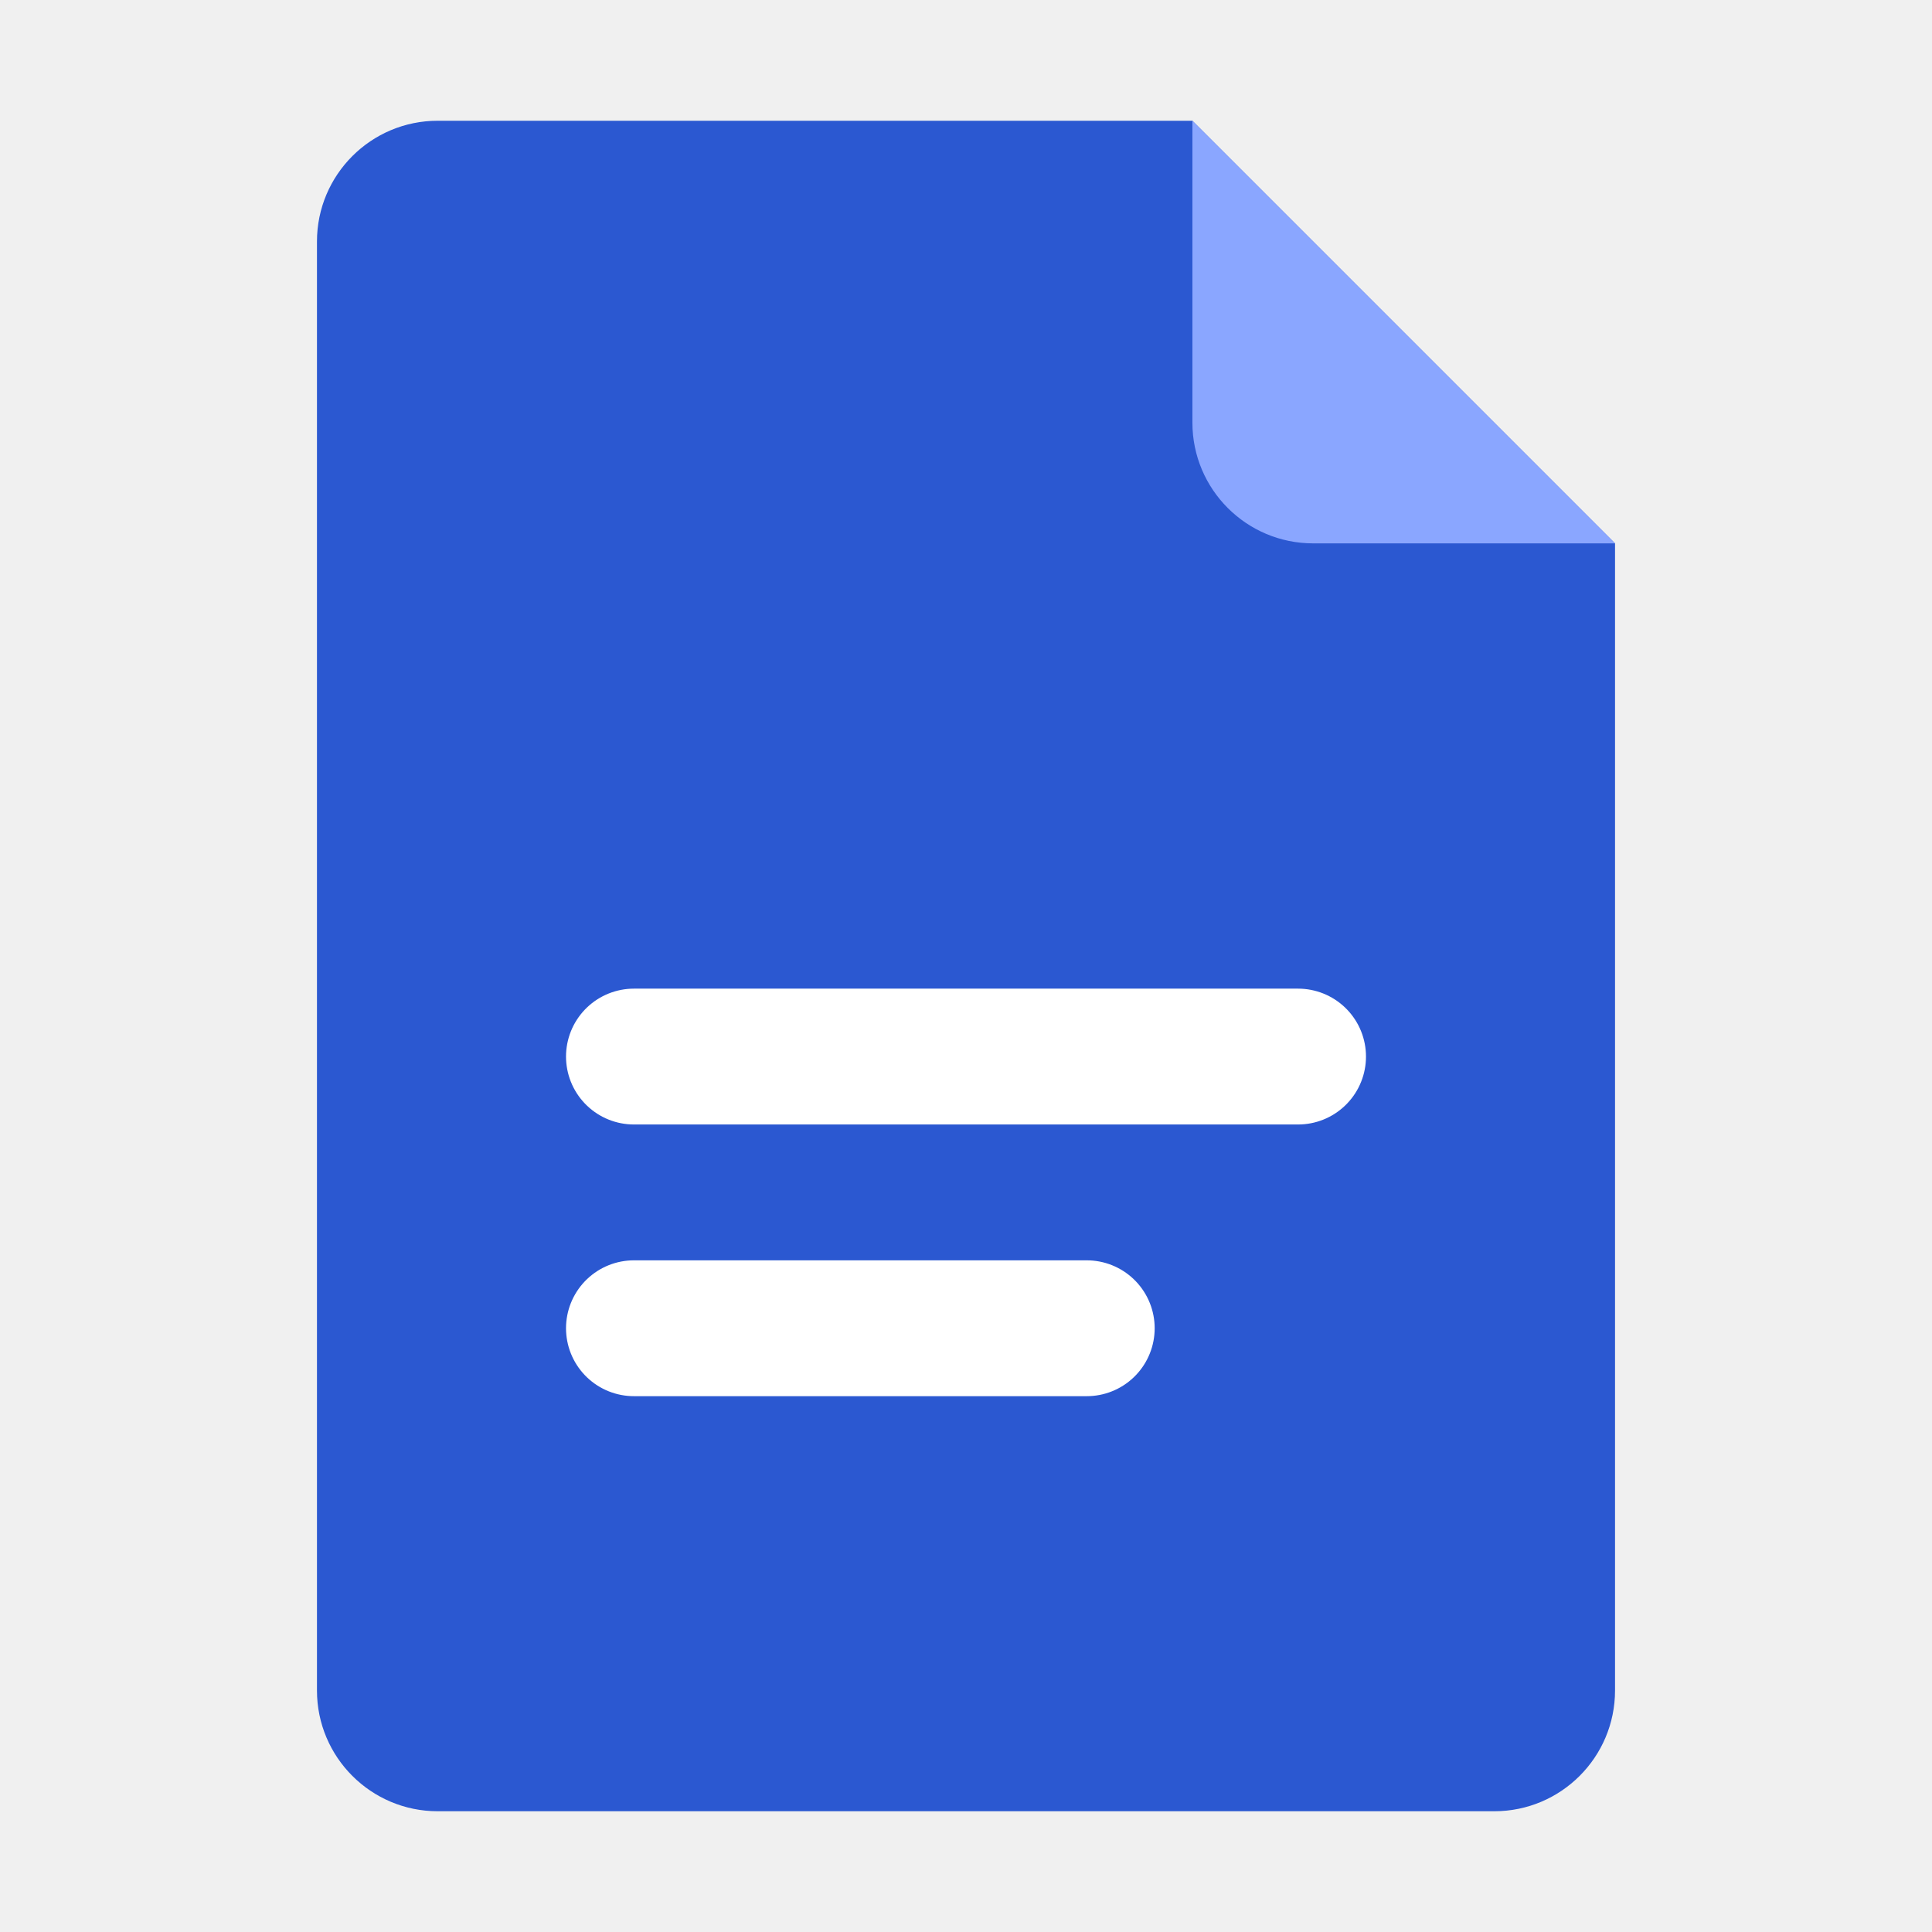
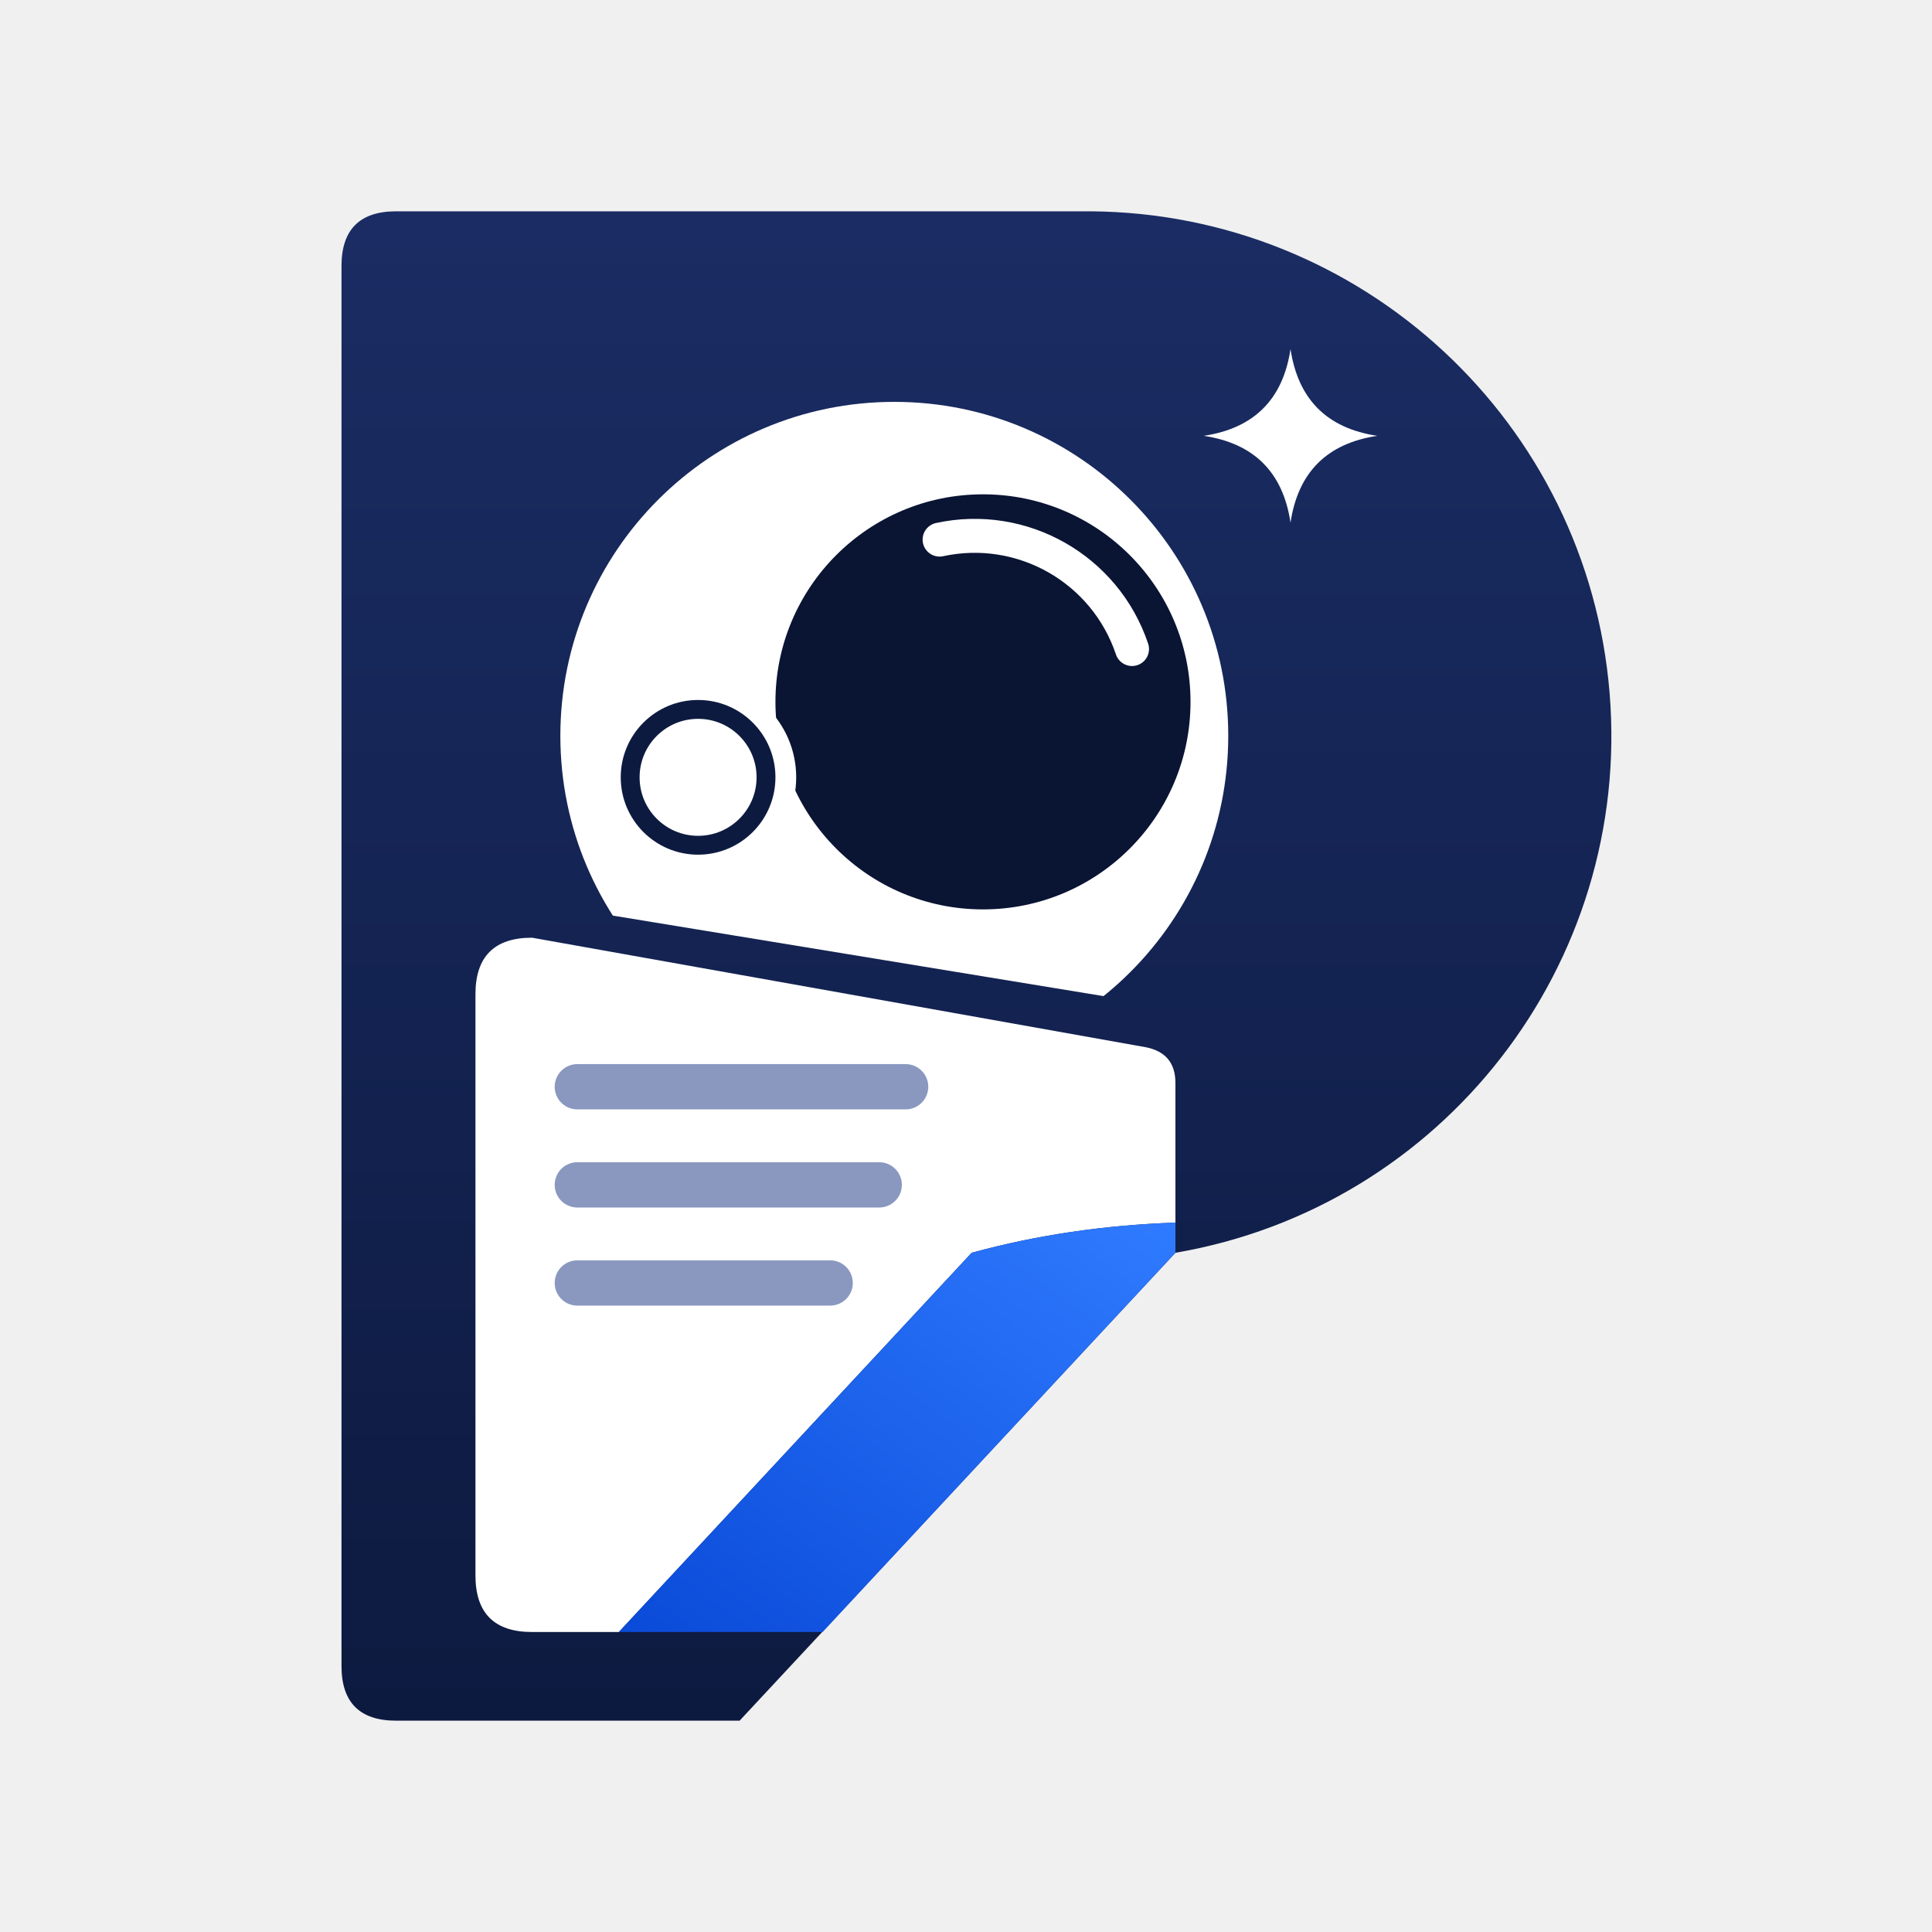
<svg xmlns="http://www.w3.org/2000/svg" width="1024" height="1024" viewBox="0 0 1024 1024">
-   <path d="M232 64h400l224 224v608a64 64 0 0 1-64 64H232a64 64 0 0 1-64-64V128a64 64 0 0 1 64-64z" fill="#2b58d1" />
-   <path d="M632 64v160a64 64 0 0 0 64 64h160z" fill="#8aa6ff" />
-   <path d="M336 560h352M336 704h240" stroke="#ffffff" stroke-width="72" stroke-linecap="round" />
+   <defs>
+     <linearGradient id="navy" x1="0" y1="0" x2="0" y2="1">
+       <stop offset="0" stop-color="#1a2c63" />
+       <stop offset="1" stop-color="#0d1a40" />
+     </linearGradient>
+     <linearGradient id="fold" x1="1" y1="0" x2="0" y2="1">
+       <stop offset="0" stop-color="#2f7bff" />
+       <stop offset="1" stop-color="#0a4ad8" />
+     </linearGradient>
+     <clipPath id="above-page">
+       <path d="M0 0H1024V600L0 432Z" />
+     </clipPath>
+   </defs>
+   <path fill="url(#navy)" d="M210 112H578A278 278 0 0 1 623 664L392 912H210Q181 912 181 883V141Q181 112 210 112Z" />
+   <g clip-path="url(#above-page)">
+     <circle cx="474" cy="390" r="177" fill="#ffffff" />
+   </g>
+   <circle cx="521" cy="372" r="110" fill="#0a1433" />
+   <path d="M498 286A88 88 0 0 1 600 344" fill="none" stroke="#ffffff" stroke-width="18" stroke-linecap="round" />
+   <circle cx="370" cy="412" r="52" fill="#ffffff" />
+   <circle cx="370" cy="412" r="36" fill="none" stroke="#0d1a40" stroke-width="10" />
+   <path fill="#ffffff" d="M684 185Q690 225 730 231Q690 237 684 277Q678 237 638 231Q678 225 684 185Z" />
+   <path fill="#ffffff" d="M282 497L607 555Q623 558 623 574V648Q566 650 515 664L328 865H282Q252 865 252 835V527Q252 497 282 497Z" />
+   <path fill="url(#fold)" d="M515 664Q566 650 623 648V664L436 865H328Z" />
+   <path d="M306 576H480M306 628H466M306 680H440" fill="none" stroke="#8a98c0" stroke-width="24" stroke-linecap="round" />
</svg>
